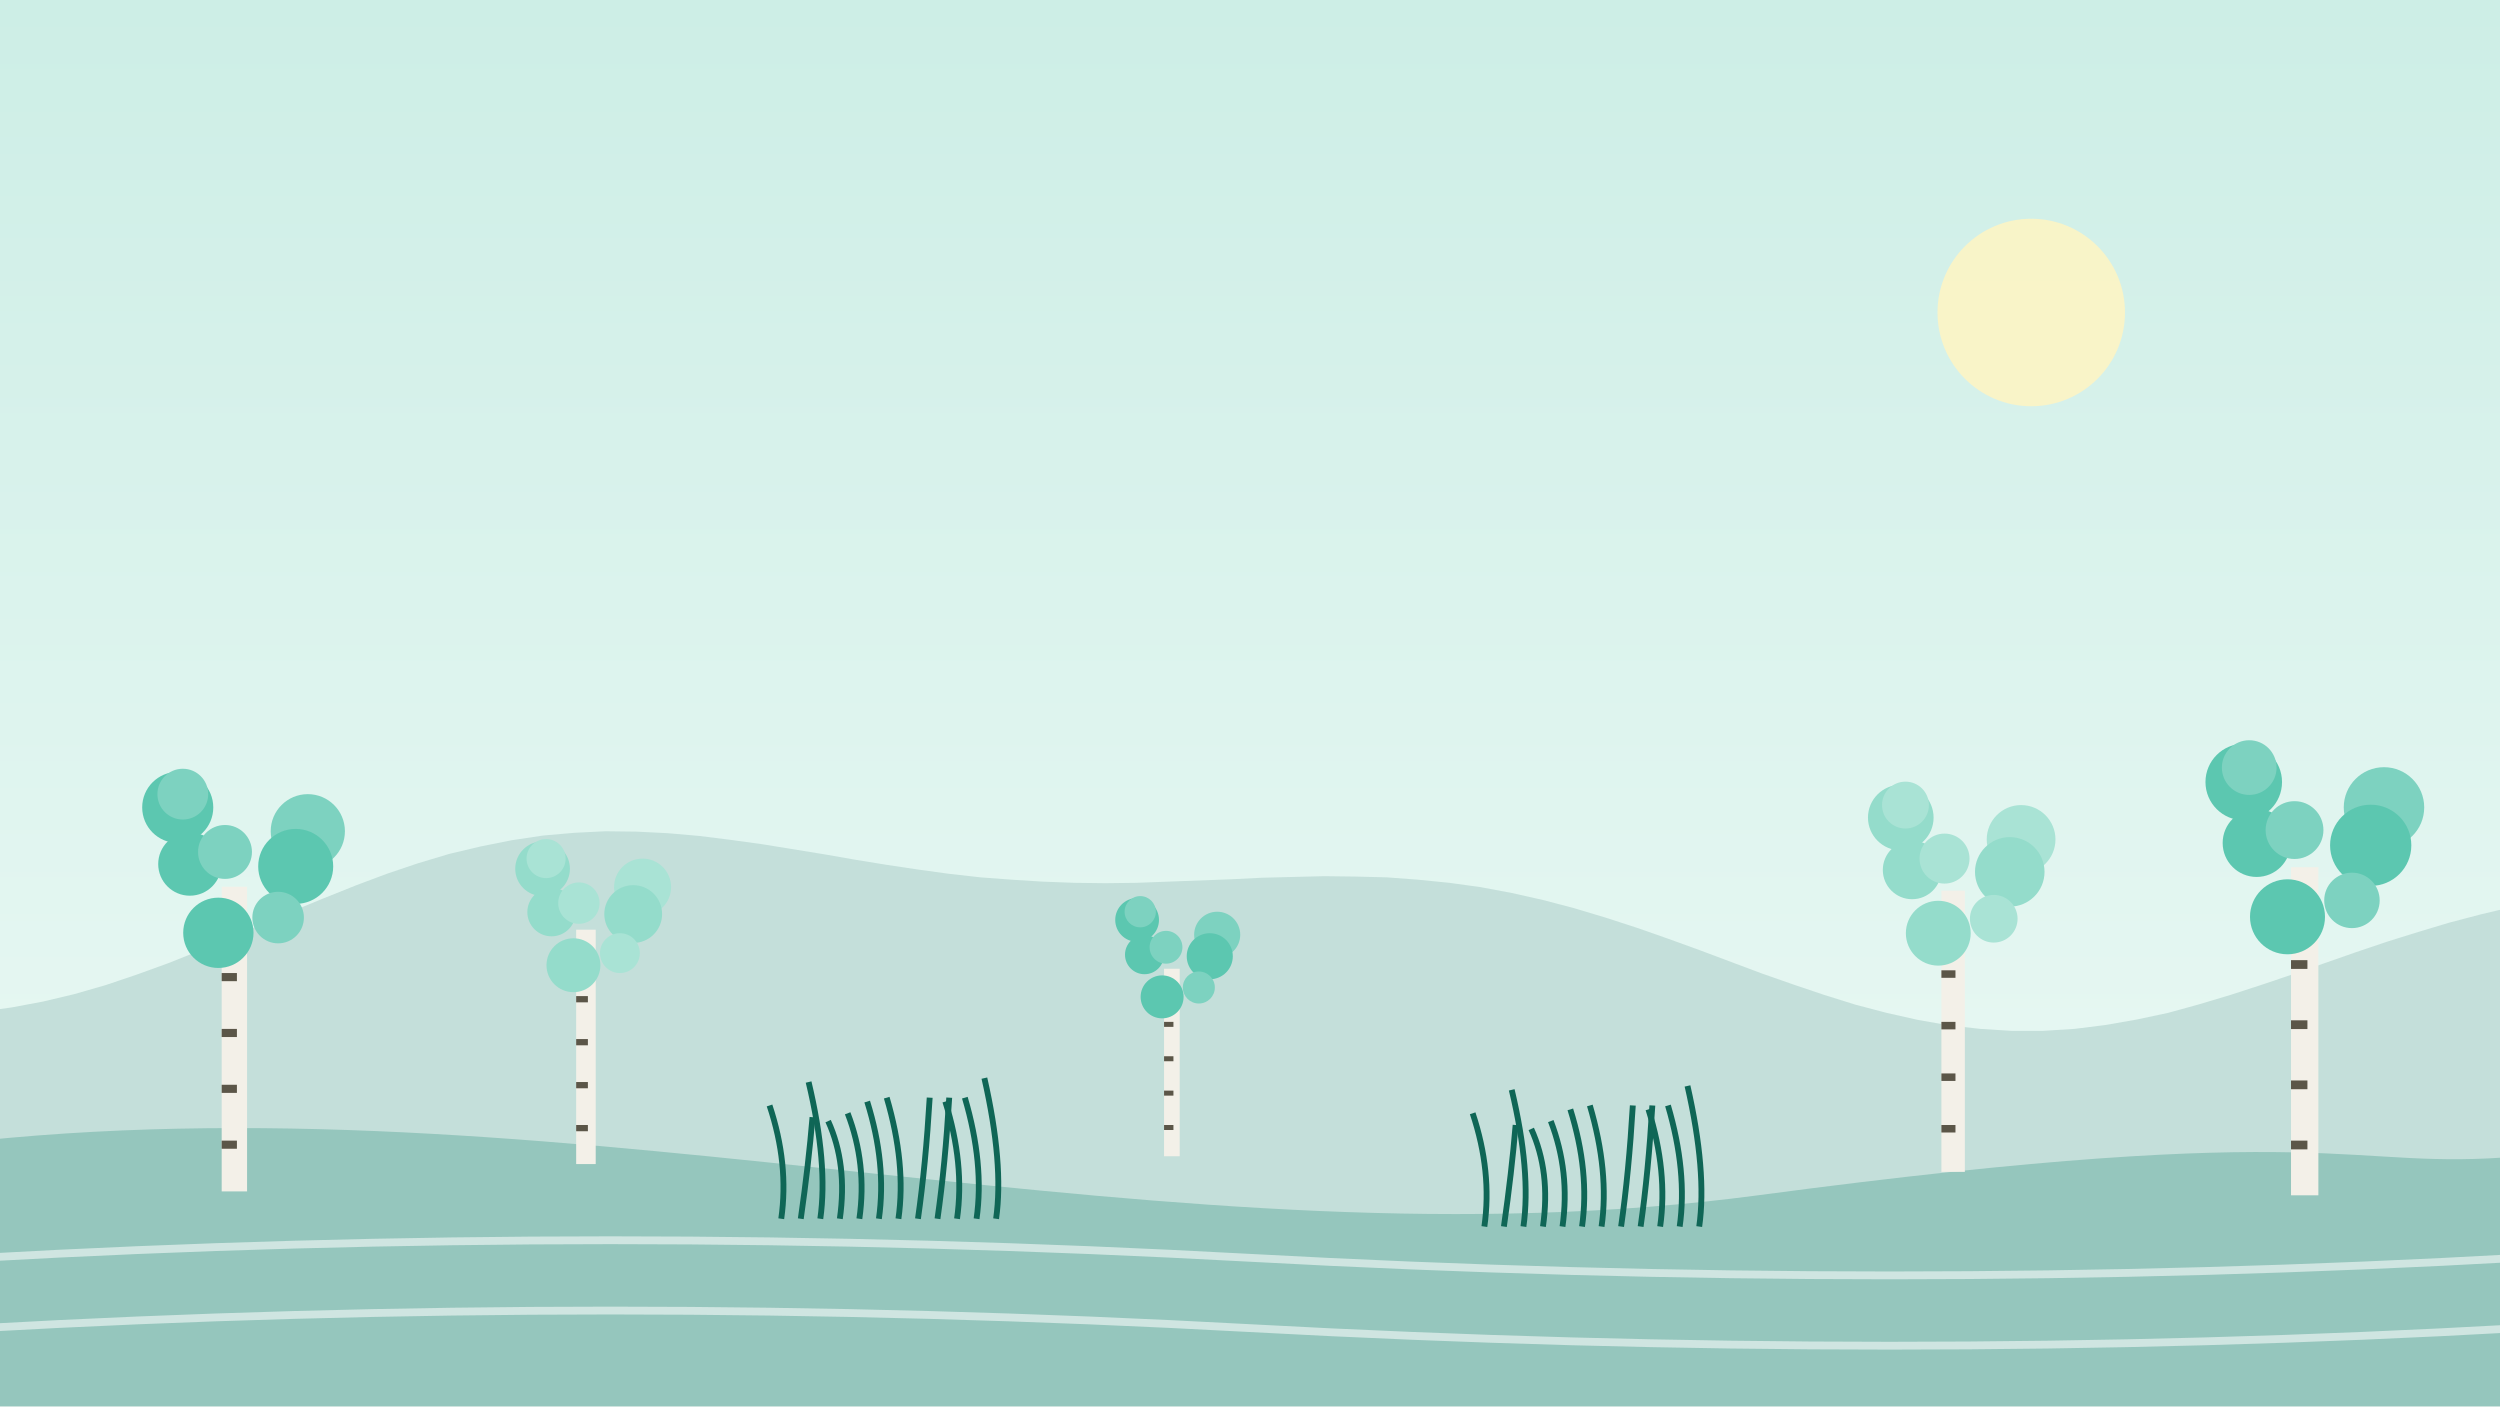
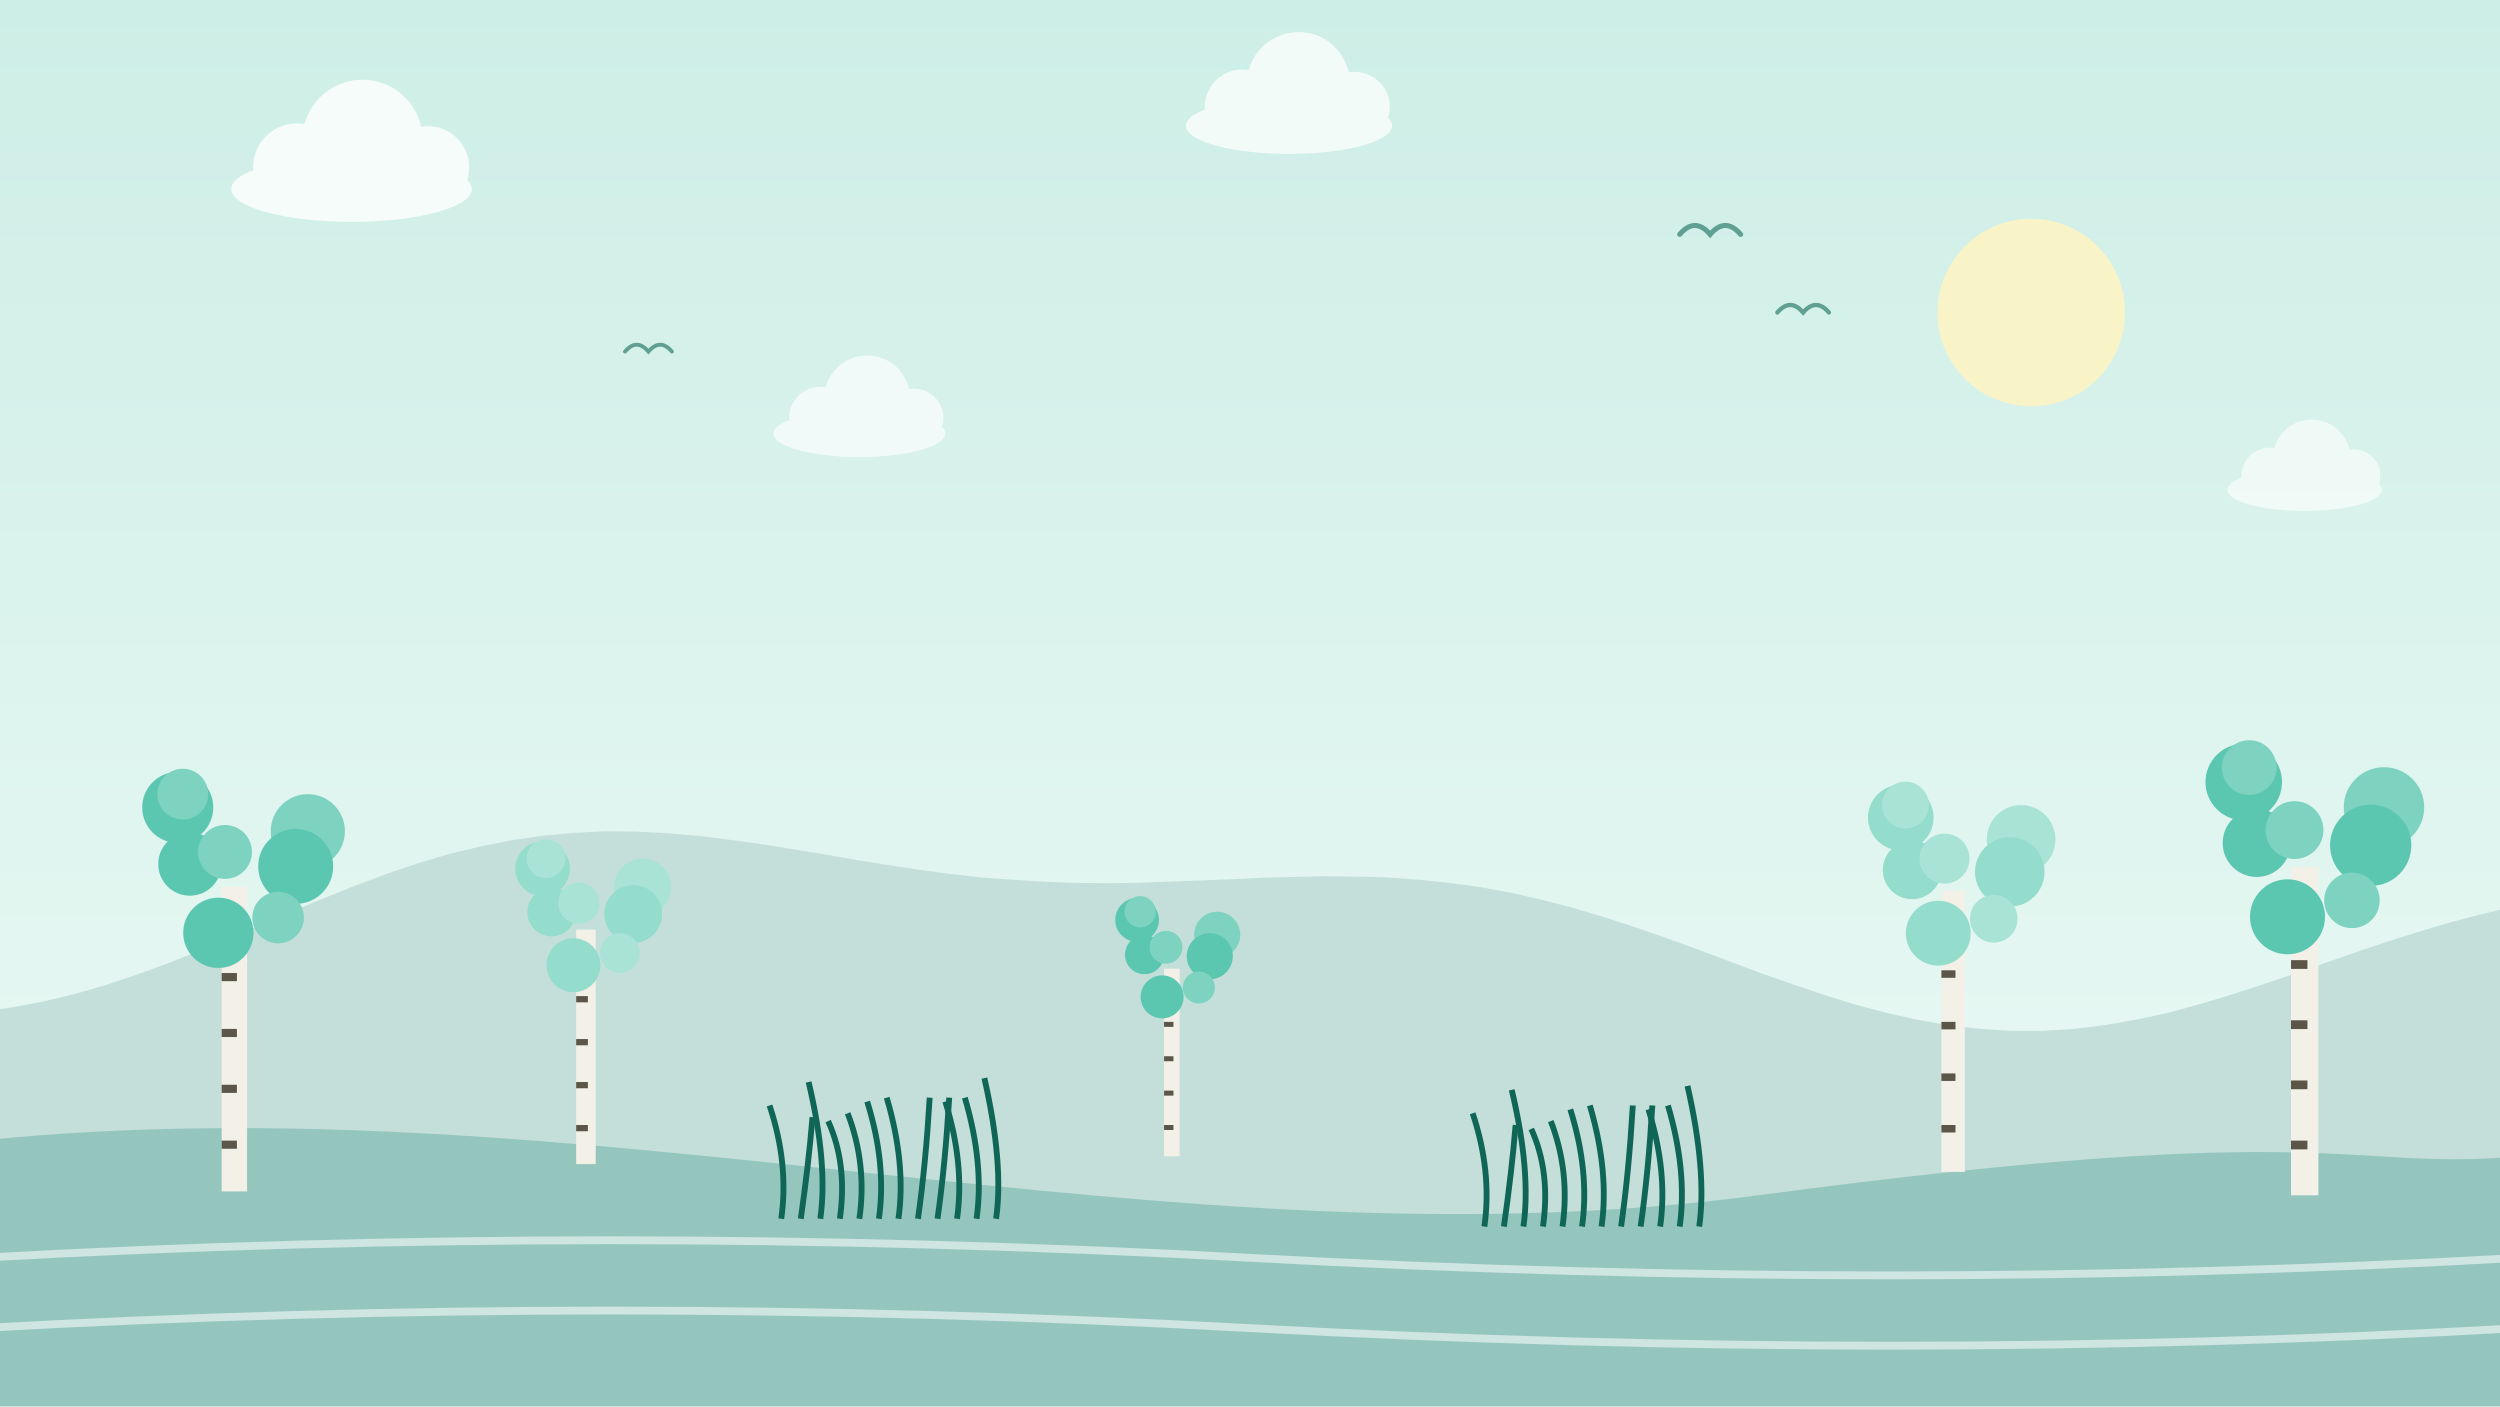
<svg xmlns="http://www.w3.org/2000/svg" viewBox="0 0 640 360" preserveAspectRatio="xMidYMax slice">
  <defs>
    <linearGradient id="w107" x1="0" y1="0" x2="0" y2="1">
      <stop offset="0" stop-color="#cdeee6" />
      <stop offset="1" stop-color="#eefaf6" />
    </linearGradient>
  </defs>
  <rect width="640" height="360" fill="url(#w107)" />
+   <g fill="#ffffff" opacity="0.8" transform="translate(90,40) scale(1.4)">
+     <ellipse cx="0" cy="6" rx="22" ry="6" />
+     <circle cx="-10" cy="2" r="8" />
+     <circle cx="2" cy="-3" r="11" />
+     <circle cx="14" cy="2" r="7.5" />
+   </g>
+   <g fill="#ffffff" opacity="0.75" transform="translate(330,25) scale(1.2)">
+     <ellipse cx="0" cy="6" rx="22" ry="6" />
+     <circle cx="-10" cy="2" r="8" />
+     <circle cx="2" cy="-3" r="11" />
+     <circle cx="14" cy="2" r="7.5" />
+   </g>
+   <g fill="#ffffff" opacity="0.65" transform="translate(220,105) scale(1.0)">
+     <ellipse cx="0" cy="6" rx="22" ry="6" />
+     <circle cx="-10" cy="2" r="8" />
+     <circle cx="2" cy="-3" r="11" />
+     <circle cx="14" cy="2" r="7.5" />
+   </g>
+   <g fill="#ffffff" opacity="0.6" transform="translate(590,120) scale(0.9)">
+     <ellipse cx="0" cy="6" rx="22" ry="6" />
+     <circle cx="-10" cy="2" r="8" />
+     <circle cx="2" cy="-3" r="11" />
+     <circle cx="14" cy="2" r="7.5" />
+   </g>
+   <path d="M0,0 q3,-3.5 6,0 q3,-3.5 6,0" fill="none" stroke="#2f7d6d" stroke-width="1" stroke-linecap="round" opacity=".7" transform="translate(430,60) scale(1.3)" />
+   <path d="M0,0 q3,-3.5 6,0 q3,-3.5 6,0" fill="none" stroke="#2f7d6d" stroke-width="1" stroke-linecap="round" opacity=".7" transform="translate(455,80) scale(1.1)" />
+   <path d="M0,0 q3,-3.5 6,0 q3,-3.5 6,0" fill="none" stroke="#2f7d6d" stroke-width="1" stroke-linecap="round" opacity=".7" transform="translate(160,90) scale(1)" />
  <circle cx="520" cy="80" r="24" fill="#fff4c2" opacity="0.85" />
  <path d="M-5 360 L-5 235 L-5 259.0 L3 257.9 L11 256.4 L19 254.5 L27 252.2 L35 249.5 L43 246.6 L51 243.4 L59 240.1 L67 236.6 L75 233.2 L83 229.9 L91 226.7 L99 223.7 L107 221.0 L115 218.6 L123 216.7 L131 215.1 L139 213.9 L147 213.2 L155 212.8 L163 212.9 L171 213.3 L179 214.0 L187 215.0 L195 216.1 L203 217.4 L211 218.7 L219 220.1 L227 221.4 L235 222.6 L243 223.7 L251 224.6 L259 225.2 L267 225.7 L275 226.0 L283 226.1 L291 226.0 L299 225.7 L307 225.4 L315 225.1 L323 224.7 L331 224.5 L339 224.3 L347 224.4 L355 224.6 L363 225.2 L371 226.0 L379 227.1 L387 228.6 L395 230.4 L403 232.5 L411 234.9 L419 237.5 L427 240.3 L435 243.2 L443 246.2 L451 249.2 L459 252.0 L467 254.7 L475 257.2 L483 259.3 L491 261.1 L499 262.5 L507 263.4 L515 263.9 L523 263.9 L531 263.4 L539 262.4 L547 261.0 L555 259.3 L563 257.1 L571 254.7 L579 252.1 L587 249.4 L595 246.6 L603 243.8 L611 241.1 L619 238.6 L627 236.2 L635 234.1 L643 232.2 L645 360Z" fill="#c4dfda" opacity="1" />
  <path d="M-5 292 C150 276 300 326 450 306 S600 300 645 296 V360 H-5Z" fill="#95c6bd" />
  <path d="M-5 322 Q155 313 320 322 T645 322" stroke="#fff" stroke-width="2" fill="none" opacity=".55" />
  <path d="M-5 340 Q155 331 320 340 T645 340" stroke="#fff" stroke-width="2" fill="none" opacity=".55" />
  <rect x="56.75" y="227.0" width="6.5" height="78.0" fill="#f3f0e8" />
  <rect x="56.75" y="292.0" width="3.9" height="2.08" fill="#5b5648" />
  <rect x="56.75" y="277.7" width="3.9" height="2.08" fill="#5b5648" />
  <rect x="56.75" y="263.4" width="3.9" height="2.08" fill="#5b5648" />
  <rect x="56.75" y="249.1" width="3.9" height="2.08" fill="#5b5648" />
  <rect x="56.75" y="234.8" width="3.9" height="2.08" fill="#5b5648" />
  <circle cx="45.5" cy="206.7" r="9.1" fill="#5cc7b0" />
  <circle cx="78.8" cy="212.8" r="9.5" fill="#7dd2c0" />
  <circle cx="75.7" cy="221.8" r="9.6" fill="#5cc7b0" />
  <circle cx="46.8" cy="203.3" r="6.5" fill="#7dd2c0" />
  <circle cx="48.6" cy="221.2" r="8.1" fill="#5cc7b0" />
  <circle cx="57.6" cy="218.1" r="6.9" fill="#7dd2c0" />
  <circle cx="55.9" cy="238.8" r="9.0" fill="#5cc7b0" />
  <circle cx="71.2" cy="234.9" r="6.6" fill="#7dd2c0" />
  <rect x="147.5" y="238.0" width="5.0" height="60.0" fill="#f3f0e8" />
  <rect x="147.5" y="288.0" width="3.0" height="1.6" fill="#5b5648" />
  <rect x="147.5" y="277.0" width="3.0" height="1.6" fill="#5b5648" />
  <rect x="147.5" y="266.0" width="3.0" height="1.6" fill="#5b5648" />
  <rect x="147.5" y="255.0" width="3.0" height="1.6" fill="#5b5648" />
  <rect x="147.5" y="244.0" width="3.0" height="1.6" fill="#5b5648" />
  <circle cx="138.9" cy="222.4" r="7.0" fill="#94dccb" />
  <circle cx="164.5" cy="227.1" r="7.3" fill="#a9e3d5" />
  <circle cx="162.1" cy="234.0" r="7.4" fill="#94dccb" />
  <circle cx="139.8" cy="219.8" r="5.0" fill="#a9e3d5" />
  <circle cx="141.2" cy="233.5" r="6.2" fill="#94dccb" />
  <circle cx="148.2" cy="231.2" r="5.3" fill="#a9e3d5" />
  <circle cx="146.8" cy="247.1" r="6.9" fill="#94dccb" />
  <circle cx="158.7" cy="244.0" r="5.1" fill="#a9e3d5" />
  <rect x="298.0" y="248.0" width="4.0" height="48.0" fill="#f3f0e8" />
  <rect x="298.0" y="288.0" width="2.4" height="1.28" fill="#5b5648" />
  <rect x="298.0" y="279.2" width="2.4" height="1.28" fill="#5b5648" />
  <rect x="298.0" y="270.4" width="2.4" height="1.28" fill="#5b5648" />
  <rect x="298.0" y="261.6" width="2.4" height="1.28" fill="#5b5648" />
  <rect x="298.0" y="252.8" width="2.4" height="1.28" fill="#5b5648" />
  <circle cx="291.1" cy="235.5" r="5.6" fill="#5cc7b0" />
  <circle cx="311.6" cy="239.3" r="5.9" fill="#7dd2c0" />
  <circle cx="309.7" cy="244.8" r="5.9" fill="#5cc7b0" />
  <circle cx="291.9" cy="233.4" r="4.0" fill="#7dd2c0" />
  <circle cx="293.0" cy="244.4" r="5.0" fill="#5cc7b0" />
  <circle cx="298.5" cy="242.5" r="4.2" fill="#7dd2c0" />
  <circle cx="297.5" cy="255.2" r="5.5" fill="#5cc7b0" />
  <circle cx="306.9" cy="252.8" r="4.1" fill="#7dd2c0" />
  <rect x="497.0" y="228.0" width="6.0" height="72.0" fill="#f3f0e8" />
  <rect x="497.0" y="288.0" width="3.6" height="1.92" fill="#5b5648" />
  <rect x="497.0" y="274.8" width="3.6" height="1.92" fill="#5b5648" />
  <rect x="497.0" y="261.6" width="3.6" height="1.92" fill="#5b5648" />
  <rect x="497.0" y="248.4" width="3.6" height="1.92" fill="#5b5648" />
  <rect x="497.0" y="235.2" width="3.6" height="1.92" fill="#5b5648" />
  <circle cx="486.6" cy="209.3" r="8.4" fill="#94dccb" />
  <circle cx="517.4" cy="214.9" r="8.8" fill="#a9e3d5" />
  <circle cx="514.5" cy="223.2" r="8.9" fill="#94dccb" />
  <circle cx="487.8" cy="206.1" r="6.0" fill="#a9e3d5" />
  <circle cx="489.5" cy="222.7" r="7.5" fill="#94dccb" />
  <circle cx="497.8" cy="219.8" r="6.4" fill="#a9e3d5" />
  <circle cx="496.2" cy="238.9" r="8.3" fill="#94dccb" />
  <circle cx="510.4" cy="235.2" r="6.1" fill="#a9e3d5" />
  <rect x="586.5" y="222.0" width="7.0" height="84.0" fill="#f3f0e8" />
  <rect x="586.5" y="292.0" width="4.2" height="2.24" fill="#5b5648" />
  <rect x="586.5" y="276.6" width="4.2" height="2.24" fill="#5b5648" />
  <rect x="586.5" y="261.2" width="4.2" height="2.24" fill="#5b5648" />
  <rect x="586.5" y="245.8" width="4.2" height="2.24" fill="#5b5648" />
  <rect x="586.5" y="230.4" width="4.2" height="2.24" fill="#5b5648" />
  <circle cx="574.4" cy="200.2" r="9.8" fill="#5cc7b0" />
  <circle cx="610.3" cy="206.7" r="10.3" fill="#7dd2c0" />
  <circle cx="606.9" cy="216.4" r="10.4" fill="#5cc7b0" />
  <circle cx="575.8" cy="196.5" r="7.0" fill="#7dd2c0" />
  <circle cx="577.7" cy="215.8" r="8.7" fill="#5cc7b0" />
  <circle cx="587.4" cy="212.5" r="7.4" fill="#7dd2c0" />
  <circle cx="585.6" cy="234.7" r="9.6" fill="#5cc7b0" />
  <circle cx="602.1" cy="230.5" r="7.1" fill="#7dd2c0" />
  <path d="M200 312 q2 -14 -3 -29" stroke="#0f6656" stroke-width="1.5" fill="none" />
  <path d="M205 312 q2 -14 3 -26" stroke="#0f6656" stroke-width="1.5" fill="none" />
  <path d="M210 312 q2 -14 -3 -35" stroke="#0f6656" stroke-width="1.5" fill="none" />
  <path d="M215 312 q2 -14 -3 -25" stroke="#0f6656" stroke-width="1.5" fill="none" />
  <path d="M220 312 q2 -14 -3 -27" stroke="#0f6656" stroke-width="1.5" fill="none" />
  <path d="M225 312 q2 -14 -3 -30" stroke="#0f6656" stroke-width="1.5" fill="none" />
  <path d="M230 312 q2 -14 -3 -31" stroke="#0f6656" stroke-width="1.5" fill="none" />
  <path d="M235 312 q2 -14 3 -31" stroke="#0f6656" stroke-width="1.5" fill="none" />
  <path d="M240 312 q2 -14 3 -31" stroke="#0f6656" stroke-width="1.5" fill="none" />
  <path d="M245 312 q2 -14 -3 -30" stroke="#0f6656" stroke-width="1.5" fill="none" />
  <path d="M250 312 q2 -14 -3 -31" stroke="#0f6656" stroke-width="1.5" fill="none" />
  <path d="M255 312 q2 -14 -3 -36" stroke="#0f6656" stroke-width="1.5" fill="none" />
  <path d="M380 314 q2 -14 -3 -29" stroke="#0f6656" stroke-width="1.5" fill="none" />
  <path d="M385 314 q2 -14 3 -26" stroke="#0f6656" stroke-width="1.5" fill="none" />
  <path d="M390 314 q2 -14 -3 -35" stroke="#0f6656" stroke-width="1.5" fill="none" />
  <path d="M395 314 q2 -14 -3 -25" stroke="#0f6656" stroke-width="1.5" fill="none" />
  <path d="M400 314 q2 -14 -3 -27" stroke="#0f6656" stroke-width="1.5" fill="none" />
  <path d="M405 314 q2 -14 -3 -30" stroke="#0f6656" stroke-width="1.5" fill="none" />
  <path d="M410 314 q2 -14 -3 -31" stroke="#0f6656" stroke-width="1.5" fill="none" />
  <path d="M415 314 q2 -14 3 -31" stroke="#0f6656" stroke-width="1.5" fill="none" />
  <path d="M420 314 q2 -14 3 -31" stroke="#0f6656" stroke-width="1.5" fill="none" />
  <path d="M425 314 q2 -14 -3 -30" stroke="#0f6656" stroke-width="1.5" fill="none" />
  <path d="M430 314 q2 -14 -3 -31" stroke="#0f6656" stroke-width="1.5" fill="none" />
  <path d="M435 314 q2 -14 -3 -36" stroke="#0f6656" stroke-width="1.5" fill="none" />
</svg>
